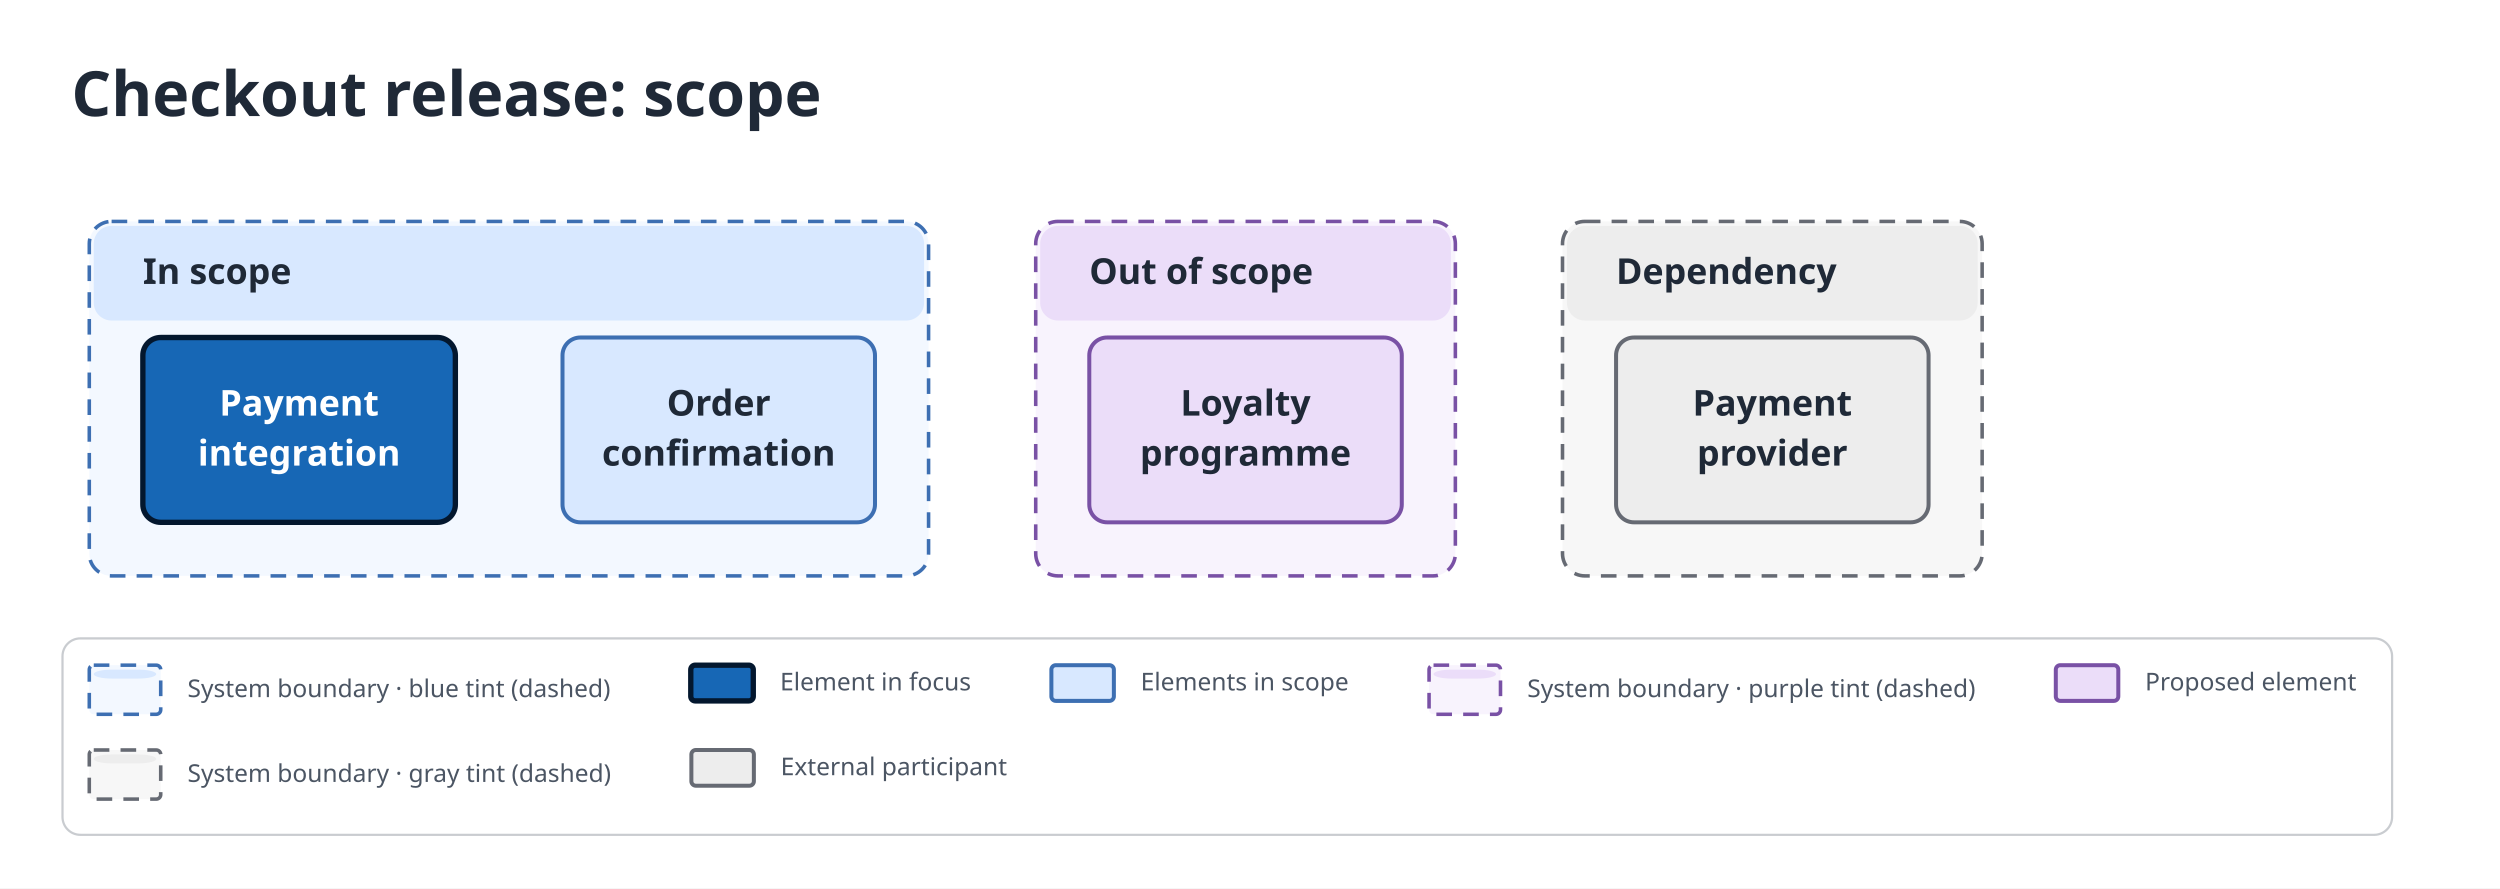
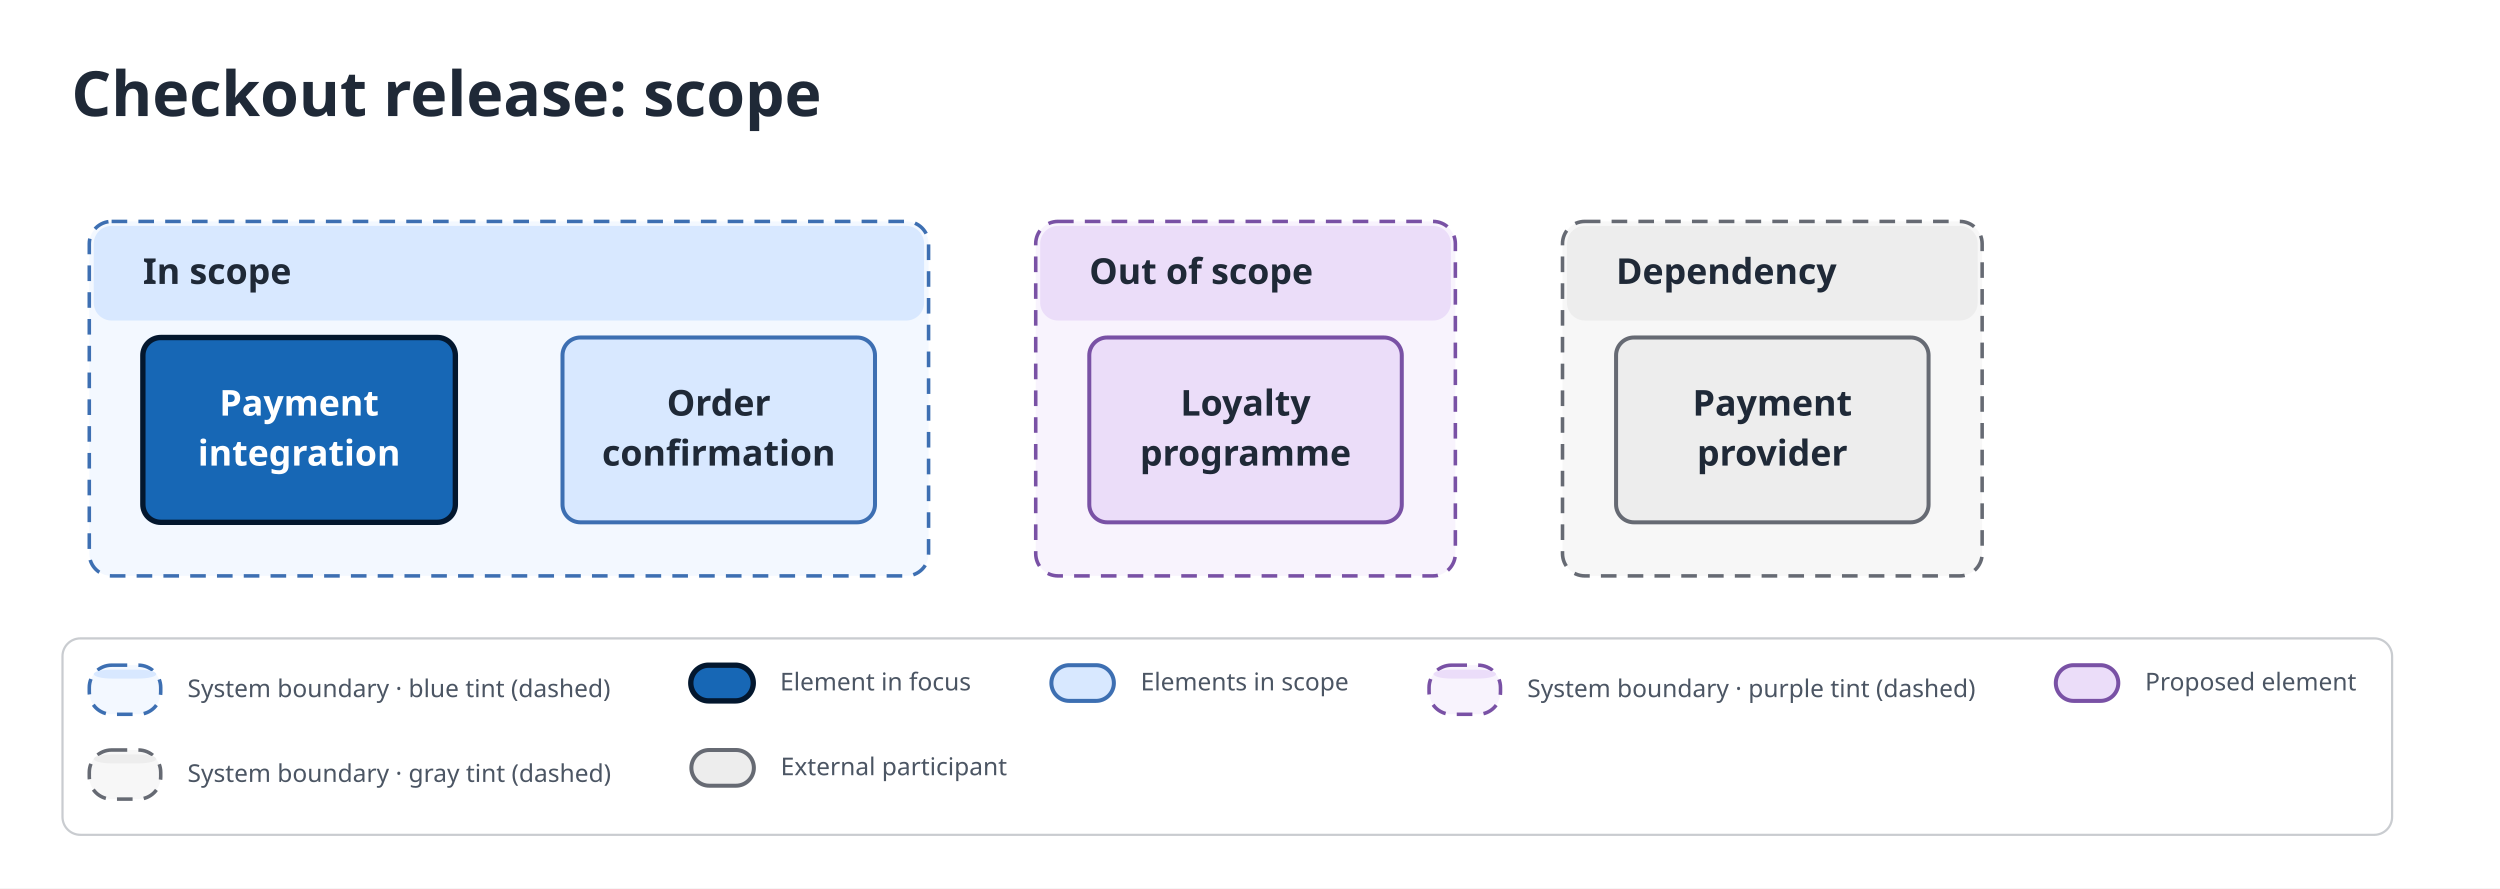
<svg xmlns="http://www.w3.org/2000/svg" viewBox="0 0 1120 398" width="1120" height="398" lang="en" role="img" aria-labelledby="b4-en-document-title b4-en-document-desc" data-archatlas="0.1" data-measured-with="pillow">
  <defs />
  <rect width="1120" height="398" fill="#ffffff" data-role="canvas" />
-   <rect id="b4-en-shape-group-g_in" data-id="g_in" data-role="group" data-parent="" data-kind="boundary" data-style="peer" data-tint="app" data-band="true" data-shape="card" fill="#F3F8FF" stroke="#3D6FB2" stroke-width="1.6" data-box="40 99.2 376 158.8" stroke-dasharray="7 5" x="40" y="99.2" width="376" height="158.8" rx="10" />
+   <rect id="b4-en-shape-group-g_in" data-id="g_in" data-role="group" data-parent="" data-kind="boundary" data-style="peer" data-tint="app" data-band="true" data-band-axis="y" data-shape="card" fill="#F3F8FF" stroke="#3D6FB2" stroke-width="1.6" data-box="40 99.2 376 158.8" stroke-dasharray="7 5" x="40" y="99.2" width="376" height="158.8" rx="10" />
  <rect data-role="header-band" data-parent="g_in" x="42" y="101.2" width="372" height="42.4" rx="8" fill="#D8E8FF" />
-   <rect id="b4-en-shape-node-pay" data-id="pay" data-role="node" data-parent="g_in" data-kind="component" data-style="primary" data-tint="app" data-band="true" data-shape="card" fill="#1767B5" stroke="#03172E" stroke-width="2.4" data-box="64 151.2 140 82.8" x="64" y="151.2" width="140" height="82.8" rx="8" />
-   <rect id="b4-en-shape-node-conf" data-id="conf" data-role="node" data-parent="g_in" data-kind="component" data-style="peer" data-tint="app" data-band="true" data-shape="card" fill="#D8E8FF" stroke="#3D6FB2" stroke-width="1.8" data-box="252 151.2 140 82.8" x="252" y="151.2" width="140" height="82.8" rx="8" />
-   <rect id="b4-en-shape-group-g_out" data-id="g_out" data-role="group" data-parent="" data-kind="boundary" data-style="planned" data-tint="data" data-band="true" data-shape="card" fill="#F8F3FD" stroke="#7951A5" stroke-width="1.6" data-box="464 99.2 188 158.8" stroke-dasharray="7 5" x="464" y="99.2" width="188" height="158.8" rx="10" />
+   <rect id="b4-en-shape-node-pay" data-id="pay" data-role="node" data-parent="g_in" data-kind="component" data-style="primary" data-tint="app" data-band="true" data-band-axis="y" data-shape="card" fill="#1767B5" stroke="#03172E" stroke-width="2.4" data-box="64 151.2 140 82.8" x="64" y="151.2" width="140" height="82.8" rx="8" />
+   <rect id="b4-en-shape-node-conf" data-id="conf" data-role="node" data-parent="g_in" data-kind="component" data-style="peer" data-tint="app" data-band="true" data-band-axis="y" data-shape="card" fill="#D8E8FF" stroke="#3D6FB2" stroke-width="1.8" data-box="252 151.2 140 82.8" x="252" y="151.2" width="140" height="82.8" rx="8" />
+   <rect id="b4-en-shape-group-g_out" data-id="g_out" data-role="group" data-parent="" data-kind="boundary" data-style="planned" data-tint="data" data-band="true" data-band-axis="y" data-shape="card" fill="#F8F3FD" stroke="#7951A5" stroke-width="1.6" data-box="464 99.2 188 158.8" stroke-dasharray="7 5" x="464" y="99.2" width="188" height="158.8" rx="10" />
  <rect data-role="header-band" data-parent="g_out" x="466" y="101.2" width="184" height="42.4" rx="8" fill="#EBDDF9" />
-   <rect id="b4-en-shape-node-loyal" data-id="loyal" data-role="node" data-parent="g_out" data-kind="component" data-style="planned" data-tint="app" data-band="true" data-shape="card" fill="#EBDDF9" stroke="#7951A5" stroke-width="1.8" data-box="488 151.2 140 82.8" x="488" y="151.2" width="140" height="82.8" rx="8" />
-   <rect id="b4-en-shape-group-g_dep" data-id="g_dep" data-role="group" data-parent="" data-kind="boundary" data-style="external" data-tint="neutral" data-band="true" data-shape="card" fill="#F7F7F7" stroke="#666A73" stroke-width="1.6" data-box="700 99.2 188 158.8" stroke-dasharray="7 5" x="700" y="99.2" width="188" height="158.8" rx="10" />
+   <rect id="b4-en-shape-node-loyal" data-id="loyal" data-role="node" data-parent="g_out" data-kind="component" data-style="planned" data-tint="app" data-band="true" data-band-axis="y" data-shape="card" fill="#EBDDF9" stroke="#7951A5" stroke-width="1.8" data-box="488 151.2 140 82.8" x="488" y="151.2" width="140" height="82.8" rx="8" />
+   <rect id="b4-en-shape-group-g_dep" data-id="g_dep" data-role="group" data-parent="" data-kind="boundary" data-style="external" data-tint="neutral" data-band="true" data-band-axis="y" data-shape="card" fill="#F7F7F7" stroke="#666A73" stroke-width="1.6" data-box="700 99.2 188 158.8" stroke-dasharray="7 5" x="700" y="99.2" width="188" height="158.8" rx="10" />
  <rect data-role="header-band" data-parent="g_dep" x="702" y="101.2" width="184" height="42.4" rx="8" fill="#EDEDED" />
-   <rect id="b4-en-shape-node-prov" data-id="prov" data-role="node" data-parent="g_dep" data-kind="external" data-style="external" data-tint="app" data-band="true" data-shape="card" fill="#EDEDED" stroke="#666A73" stroke-width="1.8" data-box="724 151.2 140 82.8" x="724" y="151.2" width="140" height="82.8" rx="8" />
-   <rect id="b4-en-shape-legend-panel-__legend-panel" data-id="__legend-panel" data-role="legend-panel" data-parent="" data-kind="component" data-style="external" data-tint="app" data-band="true" data-shape="card" fill="#ffffff" stroke="#4B5563" stroke-width="1" data-box="28 286 1043.656 88" stroke-opacity="0.3" x="28" y="286" width="1043.656" height="88" rx="8" />
-   <rect id="b4-en-shape-legend-zone-__legend-swatch-0" data-id="__legend-swatch-0" data-role="legend-zone" data-parent="" data-kind="boundary" data-style="peer" data-tint="app" data-band="true" data-shape="card" fill="#F3F8FF" stroke="#3D6FB2" stroke-width="1.6" data-box="40 298 32 22" stroke-dasharray="7 5" x="40" y="298" width="32" height="22" rx="2" />
+   <rect id="b4-en-shape-node-prov" data-id="prov" data-role="node" data-parent="g_dep" data-kind="external" data-style="external" data-tint="app" data-band="true" data-band-axis="y" data-shape="card" fill="#EDEDED" stroke="#666A73" stroke-width="1.8" data-box="724 151.2 140 82.8" x="724" y="151.2" width="140" height="82.8" rx="8" />
+   <rect id="b4-en-shape-legend-panel-__legend-panel" data-id="__legend-panel" data-role="legend-panel" data-parent="" data-kind="component" data-style="external" data-tint="app" data-band="true" data-band-axis="y" data-shape="card" fill="#ffffff" stroke="#4B5563" stroke-width="1" data-box="28 286 1043.656 88" stroke-opacity="0.3" x="28" y="286" width="1043.656" height="88" rx="8" />
+   <rect id="b4-en-shape-legend-zone-__legend-swatch-0" data-id="__legend-swatch-0" data-role="legend-zone" data-parent="" data-kind="boundary" data-style="peer" data-tint="app" data-band="true" data-band-axis="y" data-shape="card" fill="#F3F8FF" stroke="#3D6FB2" stroke-width="1.6" data-box="40 298 32 22" stroke-dasharray="7 5" x="40" y="298" width="32" height="22" rx="10" />
  <rect data-role="header-band" data-parent="__legend-swatch-0" x="42" y="300" width="28" height="4" rx="8" fill="#D8E8FF" />
-   <rect id="b4-en-shape-legend-swatch-__legend-swatch-1" data-id="__legend-swatch-1" data-role="legend-swatch" data-parent="" data-kind="component" data-style="primary" data-tint="app" data-band="true" data-shape="card" fill="#1767B5" stroke="#03172E" stroke-width="2.4" data-box="309.469 298 28 16" x="309.469" y="298" width="28" height="16" rx="2" />
-   <rect id="b4-en-shape-legend-swatch-__legend-swatch-2" data-id="__legend-swatch-2" data-role="legend-swatch" data-parent="" data-kind="component" data-style="peer" data-tint="app" data-band="true" data-shape="card" fill="#D8E8FF" stroke="#3D6FB2" stroke-width="1.8" data-box="471.016 298 28 16" x="471.016" y="298" width="28" height="16" rx="2" />
-   <rect id="b4-en-shape-legend-zone-__legend-swatch-3" data-id="__legend-swatch-3" data-role="legend-zone" data-parent="" data-kind="boundary" data-style="planned" data-tint="data" data-band="true" data-shape="card" fill="#F8F3FD" stroke="#7951A5" stroke-width="1.6" data-box="640.219 298 32 22" stroke-dasharray="7 5" x="640.219" y="298" width="32" height="22" rx="2" />
+   <rect id="b4-en-shape-legend-swatch-__legend-swatch-1" data-id="__legend-swatch-1" data-role="legend-swatch" data-parent="" data-kind="component" data-style="primary" data-tint="app" data-band="true" data-band-axis="y" data-shape="card" fill="#1767B5" stroke="#03172E" stroke-width="2.4" data-box="309.469 298 28 16" x="309.469" y="298" width="28" height="16" rx="8" />
+   <rect id="b4-en-shape-legend-swatch-__legend-swatch-2" data-id="__legend-swatch-2" data-role="legend-swatch" data-parent="" data-kind="component" data-style="peer" data-tint="app" data-band="true" data-band-axis="y" data-shape="card" fill="#D8E8FF" stroke="#3D6FB2" stroke-width="1.8" data-box="471.016 298 28 16" x="471.016" y="298" width="28" height="16" rx="8" />
+   <rect id="b4-en-shape-legend-zone-__legend-swatch-3" data-id="__legend-swatch-3" data-role="legend-zone" data-parent="" data-kind="boundary" data-style="planned" data-tint="data" data-band="true" data-band-axis="y" data-shape="card" fill="#F8F3FD" stroke="#7951A5" stroke-width="1.6" data-box="640.219 298 32 22" stroke-dasharray="7 5" x="640.219" y="298" width="32" height="22" rx="10" />
  <rect data-role="header-band" data-parent="__legend-swatch-3" x="642.219" y="300" width="28" height="4" rx="8" fill="#EBDDF9" />
-   <rect id="b4-en-shape-legend-swatch-__legend-swatch-4" data-id="__legend-swatch-4" data-role="legend-swatch" data-parent="" data-kind="component" data-style="planned" data-tint="app" data-band="true" data-shape="card" fill="#EBDDF9" stroke="#7951A5" stroke-width="1.8" data-box="921 298 28 16" x="921" y="298" width="28" height="16" rx="2" />
-   <rect id="b4-en-shape-legend-zone-__legend-swatch-5" data-id="__legend-swatch-5" data-role="legend-zone" data-parent="" data-kind="boundary" data-style="external" data-tint="neutral" data-band="true" data-shape="card" fill="#F7F7F7" stroke="#666A73" stroke-width="1.6" data-box="40 336 32 22" stroke-dasharray="7 5" x="40" y="336" width="32" height="22" rx="2" />
+   <rect id="b4-en-shape-legend-swatch-__legend-swatch-4" data-id="__legend-swatch-4" data-role="legend-swatch" data-parent="" data-kind="component" data-style="planned" data-tint="app" data-band="true" data-band-axis="y" data-shape="card" fill="#EBDDF9" stroke="#7951A5" stroke-width="1.8" data-box="921 298 28 16" x="921" y="298" width="28" height="16" rx="8" />
+   <rect id="b4-en-shape-legend-zone-__legend-swatch-5" data-id="__legend-swatch-5" data-role="legend-zone" data-parent="" data-kind="boundary" data-style="external" data-tint="neutral" data-band="true" data-band-axis="y" data-shape="card" fill="#F7F7F7" stroke="#666A73" stroke-width="1.6" data-box="40 336 32 22" stroke-dasharray="7 5" x="40" y="336" width="32" height="22" rx="10" />
  <rect data-role="header-band" data-parent="__legend-swatch-5" x="42" y="338" width="28" height="4" rx="8" fill="#EDEDED" />
-   <rect id="b4-en-shape-legend-swatch-__legend-swatch-6" data-id="__legend-swatch-6" data-role="legend-swatch" data-parent="" data-kind="component" data-style="external" data-tint="app" data-band="true" data-shape="card" fill="#EDEDED" stroke="#666A73" stroke-width="1.8" data-box="309.734 336 28 16" x="309.734" y="336" width="28" height="16" rx="2" />
+   <rect id="b4-en-shape-legend-swatch-__legend-swatch-6" data-id="__legend-swatch-6" data-role="legend-swatch" data-parent="" data-kind="component" data-style="external" data-tint="app" data-band="true" data-band-axis="y" data-shape="card" fill="#EDEDED" stroke="#666A73" stroke-width="1.8" data-box="309.734 336 28 16" x="309.734" y="336" width="28" height="16" rx="8" />
  <text id="b4-en-text-title-figure-title" data-id="figure-title" data-role="title" data-owner="" x="32" y="52" data-source="Checkout release: scope" font-size="28" font-family="&quot;Noto Sans CJK SC&quot;, &quot;Source Han Sans SC&quot;, &quot;PingFang SC&quot;, &quot;Microsoft YaHei&quot;, &quot;WenQuanYi Zen Hei&quot;, &quot;Noto Sans&quot;, &quot;DejaVu Sans&quot;, &quot;Liberation Sans&quot;, sans-serif" font-weight="700" text-anchor="start" fill="#1F2937" data-text-box="32 24 336.031 39.2">
    <tspan x="32" y="52">
      <tspan font-family="Noto Sans" x="32">Checkout</tspan>
      <tspan font-family="Noto Sans" x="164.406"> </tspan>
      <tspan font-family="Noto Sans" x="171.688">release:</tspan>
      <tspan font-family="Noto Sans" x="280.844"> </tspan>
      <tspan font-family="Noto Sans" x="288.125">scope</tspan>
    </tspan>
  </text>
  <text id="b4-en-text-group-title-g_in-title" data-id="g_in-title" data-role="group-title" data-owner="g_in" x="64" y="127.2" data-source="In scope" font-size="16" font-family="&quot;Noto Sans CJK SC&quot;, &quot;Source Han Sans SC&quot;, &quot;PingFang SC&quot;, &quot;Microsoft YaHei&quot;, &quot;WenQuanYi Zen Hei&quot;, &quot;Noto Sans&quot;, &quot;DejaVu Sans&quot;, &quot;Liberation Sans&quot;, sans-serif" font-weight="700" text-anchor="start" fill="#1F2937" data-text-box="64 111.2 66.547 22.4">
    <tspan x="64" y="127.2">
      <tspan font-family="Noto Sans" x="64">In</tspan>
      <tspan font-family="Noto Sans" x="80.734"> </tspan>
      <tspan font-family="Noto Sans" x="84.891">scope</tspan>
    </tspan>
  </text>
  <text id="b4-en-text-name-pay-name" data-id="pay-name" data-role="name" data-owner="pay" x="134" y="186.2" data-source="Payment integration" font-size="16" font-family="&quot;Noto Sans CJK SC&quot;, &quot;Source Han Sans SC&quot;, &quot;PingFang SC&quot;, &quot;Microsoft YaHei&quot;, &quot;WenQuanYi Zen Hei&quot;, &quot;Noto Sans&quot;, &quot;DejaVu Sans&quot;, &quot;Liberation Sans&quot;, sans-serif" font-weight="700" text-anchor="start" fill="#ffffff" data-text-box="88.625 170.2 90.75 44.8">
    <tspan x="98.281" y="186.2">
      <tspan font-family="Noto Sans" x="98.281">Payment</tspan>
    </tspan>
    <tspan x="88.625" y="208.6">
      <tspan font-family="Noto Sans" x="88.625">integration</tspan>
    </tspan>
  </text>
  <text id="b4-en-text-name-conf-name" data-id="conf-name" data-role="name" data-owner="conf" x="322" y="186.2" data-source="Order confirmation" font-size="16" font-family="&quot;Noto Sans CJK SC&quot;, &quot;Source Han Sans SC&quot;, &quot;PingFang SC&quot;, &quot;Microsoft YaHei&quot;, &quot;WenQuanYi Zen Hei&quot;, &quot;Noto Sans&quot;, &quot;DejaVu Sans&quot;, &quot;Liberation Sans&quot;, sans-serif" font-weight="700" text-anchor="start" fill="#1F2937" data-text-box="269.703 170.2 104.594 44.8">
    <tspan x="298.734" y="186.2">
      <tspan font-family="Noto Sans" x="298.734">Order</tspan>
    </tspan>
    <tspan x="269.703" y="208.6">
      <tspan font-family="Noto Sans" x="269.703">confirmation</tspan>
    </tspan>
  </text>
  <text id="b4-en-text-group-title-g_out-title" data-id="g_out-title" data-role="group-title" data-owner="g_out" x="488" y="127.2" data-source="Out of scope" font-size="16" font-family="&quot;Noto Sans CJK SC&quot;, &quot;Source Han Sans SC&quot;, &quot;PingFang SC&quot;, &quot;Microsoft YaHei&quot;, &quot;WenQuanYi Zen Hei&quot;, &quot;Noto Sans&quot;, &quot;DejaVu Sans&quot;, &quot;Liberation Sans&quot;, sans-serif" font-weight="700" text-anchor="start" fill="#1F2937" data-text-box="488 111.2 100.25 22.4">
    <tspan x="488" y="127.2">
      <tspan font-family="Noto Sans" x="488">Out</tspan>
      <tspan font-family="Noto Sans" x="518.188"> </tspan>
      <tspan font-family="Noto Sans" x="522.344">of</tspan>
      <tspan font-family="Noto Sans" x="538.438"> </tspan>
      <tspan font-family="Noto Sans" x="542.594">scope</tspan>
    </tspan>
  </text>
  <text id="b4-en-text-name-loyal-name" data-id="loyal-name" data-role="name" data-owner="loyal" x="558" y="186.2" data-source="Loyalty programme" font-size="16" font-family="&quot;Noto Sans CJK SC&quot;, &quot;Source Han Sans SC&quot;, &quot;PingFang SC&quot;, &quot;Microsoft YaHei&quot;, &quot;WenQuanYi Zen Hei&quot;, &quot;Noto Sans&quot;, &quot;DejaVu Sans&quot;, &quot;Liberation Sans&quot;, sans-serif" font-weight="700" text-anchor="start" fill="#1F2937" data-text-box="510.695 170.2 94.609 44.8">
    <tspan x="528.836" y="186.2">
      <tspan font-family="Noto Sans" x="528.836">Loyalty</tspan>
    </tspan>
    <tspan x="510.695" y="208.6">
      <tspan font-family="Noto Sans" x="510.695">programme</tspan>
    </tspan>
  </text>
  <text id="b4-en-text-group-title-g_dep-title" data-id="g_dep-title" data-role="group-title" data-owner="g_dep" x="724" y="127.2" data-source="Dependency" font-size="16" font-family="&quot;Noto Sans CJK SC&quot;, &quot;Source Han Sans SC&quot;, &quot;PingFang SC&quot;, &quot;Microsoft YaHei&quot;, &quot;WenQuanYi Zen Hei&quot;, &quot;Noto Sans&quot;, &quot;DejaVu Sans&quot;, &quot;Liberation Sans&quot;, sans-serif" font-weight="700" text-anchor="start" fill="#1F2937" data-text-box="724 111.2 98.812 22.4">
    <tspan x="724" y="127.2">
      <tspan font-family="Noto Sans" x="724">Dependency</tspan>
    </tspan>
  </text>
  <text id="b4-en-text-name-prov-name" data-id="prov-name" data-role="name" data-owner="prov" x="794" y="186.2" data-source="Payment provider" font-size="16" font-family="&quot;Noto Sans CJK SC&quot;, &quot;Source Han Sans SC&quot;, &quot;PingFang SC&quot;, &quot;Microsoft YaHei&quot;, &quot;WenQuanYi Zen Hei&quot;, &quot;Noto Sans&quot;, &quot;DejaVu Sans&quot;, &quot;Liberation Sans&quot;, sans-serif" font-weight="700" text-anchor="start" fill="#1F2937" data-text-box="758.281 170.2 71.438 44.8">
    <tspan x="758.281" y="186.2">
      <tspan font-family="Noto Sans" x="758.281">Payment</tspan>
    </tspan>
    <tspan x="760.25" y="208.6">
      <tspan font-family="Noto Sans" x="760.25">provider</tspan>
    </tspan>
  </text>
  <text id="b4-en-text-legend-legend-0" data-id="legend-0" data-role="legend" data-owner="" x="84" y="312.3" data-source="System boundary · blue tint (dashed)" font-size="11" font-family="&quot;Noto Sans CJK SC&quot;, &quot;Source Han Sans SC&quot;, &quot;PingFang SC&quot;, &quot;Microsoft YaHei&quot;, &quot;WenQuanYi Zen Hei&quot;, &quot;Noto Sans&quot;, &quot;DejaVu Sans&quot;, &quot;Liberation Sans&quot;, sans-serif" font-weight="400" text-anchor="start" fill="#4B5563" data-text-box="84 301.3 189.469 15.4">
    <tspan x="84" y="312.3">
      <tspan font-family="Noto Sans" x="84">System</tspan>
      <tspan font-family="Noto Sans" x="121.359"> </tspan>
      <tspan font-family="Noto Sans" x="124.219">boundary</tspan>
      <tspan font-family="Noto Sans" x="174.328"> </tspan>
      <tspan font-family="Noto Sans" x="177.188">·</tspan>
      <tspan font-family="Noto Sans" x="180.141"> </tspan>
      <tspan font-family="Noto Sans" x="183">blue</tspan>
      <tspan font-family="Noto Sans" x="205.609"> </tspan>
      <tspan font-family="Noto Sans" x="208.469">tint</tspan>
      <tspan font-family="Noto Sans" x="226.047"> </tspan>
      <tspan font-family="Noto Sans" x="228.906">(dashed)</tspan>
    </tspan>
  </text>
  <text id="b4-en-text-legend-legend-1" data-id="legend-1" data-role="legend" data-owner="" x="349.469" y="309.3" data-source="Element in focus" font-size="11" font-family="&quot;Noto Sans CJK SC&quot;, &quot;Source Han Sans SC&quot;, &quot;PingFang SC&quot;, &quot;Microsoft YaHei&quot;, &quot;WenQuanYi Zen Hei&quot;, &quot;Noto Sans&quot;, &quot;DejaVu Sans&quot;, &quot;Liberation Sans&quot;, sans-serif" font-weight="400" text-anchor="start" fill="#4B5563" data-text-box="349.469 298.3 85.547 15.4">
    <tspan x="349.469" y="309.3">
      <tspan font-family="Noto Sans" x="349.469">Element</tspan>
      <tspan font-family="Noto Sans" x="391.875"> </tspan>
      <tspan font-family="Noto Sans" x="394.734">in</tspan>
      <tspan font-family="Noto Sans" x="404.375"> </tspan>
      <tspan font-family="Noto Sans" x="407.234">focus</tspan>
    </tspan>
  </text>
  <text id="b4-en-text-legend-legend-2" data-id="legend-2" data-role="legend" data-owner="" x="511.016" y="309.3" data-source="Elements in scope" font-size="11" font-family="&quot;Noto Sans CJK SC&quot;, &quot;Source Han Sans SC&quot;, &quot;PingFang SC&quot;, &quot;Microsoft YaHei&quot;, &quot;WenQuanYi Zen Hei&quot;, &quot;Noto Sans&quot;, &quot;DejaVu Sans&quot;, &quot;Liberation Sans&quot;, sans-serif" font-weight="400" text-anchor="start" fill="#4B5563" data-text-box="511.016 298.3 93.203 15.4">
    <tspan x="511.016" y="309.3">
      <tspan font-family="Noto Sans" x="511.016">Elements</tspan>
      <tspan font-family="Noto Sans" x="558.688"> </tspan>
      <tspan font-family="Noto Sans" x="561.547">in</tspan>
      <tspan font-family="Noto Sans" x="571.188"> </tspan>
      <tspan font-family="Noto Sans" x="574.047">scope</tspan>
    </tspan>
  </text>
  <text id="b4-en-text-legend-legend-3" data-id="legend-3" data-role="legend" data-owner="" x="684.219" y="312.3" data-source="System boundary · purple tint (dashed)" font-size="11" font-family="&quot;Noto Sans CJK SC&quot;, &quot;Source Han Sans SC&quot;, &quot;PingFang SC&quot;, &quot;Microsoft YaHei&quot;, &quot;WenQuanYi Zen Hei&quot;, &quot;Noto Sans&quot;, &quot;DejaVu Sans&quot;, &quot;Liberation Sans&quot;, sans-serif" font-weight="400" text-anchor="start" fill="#4B5563" data-text-box="684.219 301.3 200.781 15.4">
    <tspan x="684.219" y="312.3">
      <tspan font-family="Noto Sans" x="684.219">System</tspan>
      <tspan font-family="Noto Sans" x="721.578"> </tspan>
      <tspan font-family="Noto Sans" x="724.438">boundary</tspan>
      <tspan font-family="Noto Sans" x="774.547"> </tspan>
      <tspan font-family="Noto Sans" x="777.406">·</tspan>
      <tspan font-family="Noto Sans" x="780.359"> </tspan>
      <tspan font-family="Noto Sans" x="783.219">purple</tspan>
      <tspan font-family="Noto Sans" x="817.141"> </tspan>
      <tspan font-family="Noto Sans" x="820">tint</tspan>
      <tspan font-family="Noto Sans" x="837.578"> </tspan>
      <tspan font-family="Noto Sans" x="840.438">(dashed)</tspan>
    </tspan>
  </text>
  <text id="b4-en-text-legend-legend-4" data-id="legend-4" data-role="legend" data-owner="" x="961" y="309.3" data-source="Proposed element" font-size="11" font-family="&quot;Noto Sans CJK SC&quot;, &quot;Source Han Sans SC&quot;, &quot;PingFang SC&quot;, &quot;Microsoft YaHei&quot;, &quot;WenQuanYi Zen Hei&quot;, &quot;Noto Sans&quot;, &quot;DejaVu Sans&quot;, &quot;Liberation Sans&quot;, sans-serif" font-weight="400" text-anchor="start" fill="#4B5563" data-text-box="961 298.3 94.656 15.4">
    <tspan x="961" y="309.3">
      <tspan font-family="Noto Sans" x="961">Proposed</tspan>
      <tspan font-family="Noto Sans" x="1010.297"> </tspan>
      <tspan font-family="Noto Sans" x="1013.156">element</tspan>
    </tspan>
  </text>
  <text id="b4-en-text-legend-legend-5" data-id="legend-5" data-role="legend" data-owner="" x="84" y="350.3" data-source="System boundary · gray tint (dashed)" font-size="11" font-family="&quot;Noto Sans CJK SC&quot;, &quot;Source Han Sans SC&quot;, &quot;PingFang SC&quot;, &quot;Microsoft YaHei&quot;, &quot;WenQuanYi Zen Hei&quot;, &quot;Noto Sans&quot;, &quot;DejaVu Sans&quot;, &quot;Liberation Sans&quot;, sans-serif" font-weight="400" text-anchor="start" fill="#4B5563" data-text-box="84 339.3 189.734 15.4">
    <tspan x="84" y="350.3">
      <tspan font-family="Noto Sans" x="84">System</tspan>
      <tspan font-family="Noto Sans" x="121.359"> </tspan>
      <tspan font-family="Noto Sans" x="124.219">boundary</tspan>
      <tspan font-family="Noto Sans" x="174.328"> </tspan>
      <tspan font-family="Noto Sans" x="177.188">·</tspan>
      <tspan font-family="Noto Sans" x="180.141"> </tspan>
      <tspan font-family="Noto Sans" x="183">gray</tspan>
      <tspan font-family="Noto Sans" x="205.875"> </tspan>
      <tspan font-family="Noto Sans" x="208.734">tint</tspan>
      <tspan font-family="Noto Sans" x="226.312"> </tspan>
      <tspan font-family="Noto Sans" x="229.172">(dashed)</tspan>
    </tspan>
  </text>
  <text id="b4-en-text-legend-legend-6" data-id="legend-6" data-role="legend" data-owner="" x="349.734" y="347.3" data-source="External participant" font-size="11" font-family="&quot;Noto Sans CJK SC&quot;, &quot;Source Han Sans SC&quot;, &quot;PingFang SC&quot;, &quot;Microsoft YaHei&quot;, &quot;WenQuanYi Zen Hei&quot;, &quot;Noto Sans&quot;, &quot;DejaVu Sans&quot;, &quot;Liberation Sans&quot;, sans-serif" font-weight="400" text-anchor="start" fill="#4B5563" data-text-box="349.734 336.3 101.438 15.4">
    <tspan x="349.734" y="347.3">
      <tspan font-family="Noto Sans" x="349.734">External</tspan>
      <tspan font-family="Noto Sans" x="392.188"> </tspan>
      <tspan font-family="Noto Sans" x="395.047">participant</tspan>
    </tspan>
  </text>
</svg>
